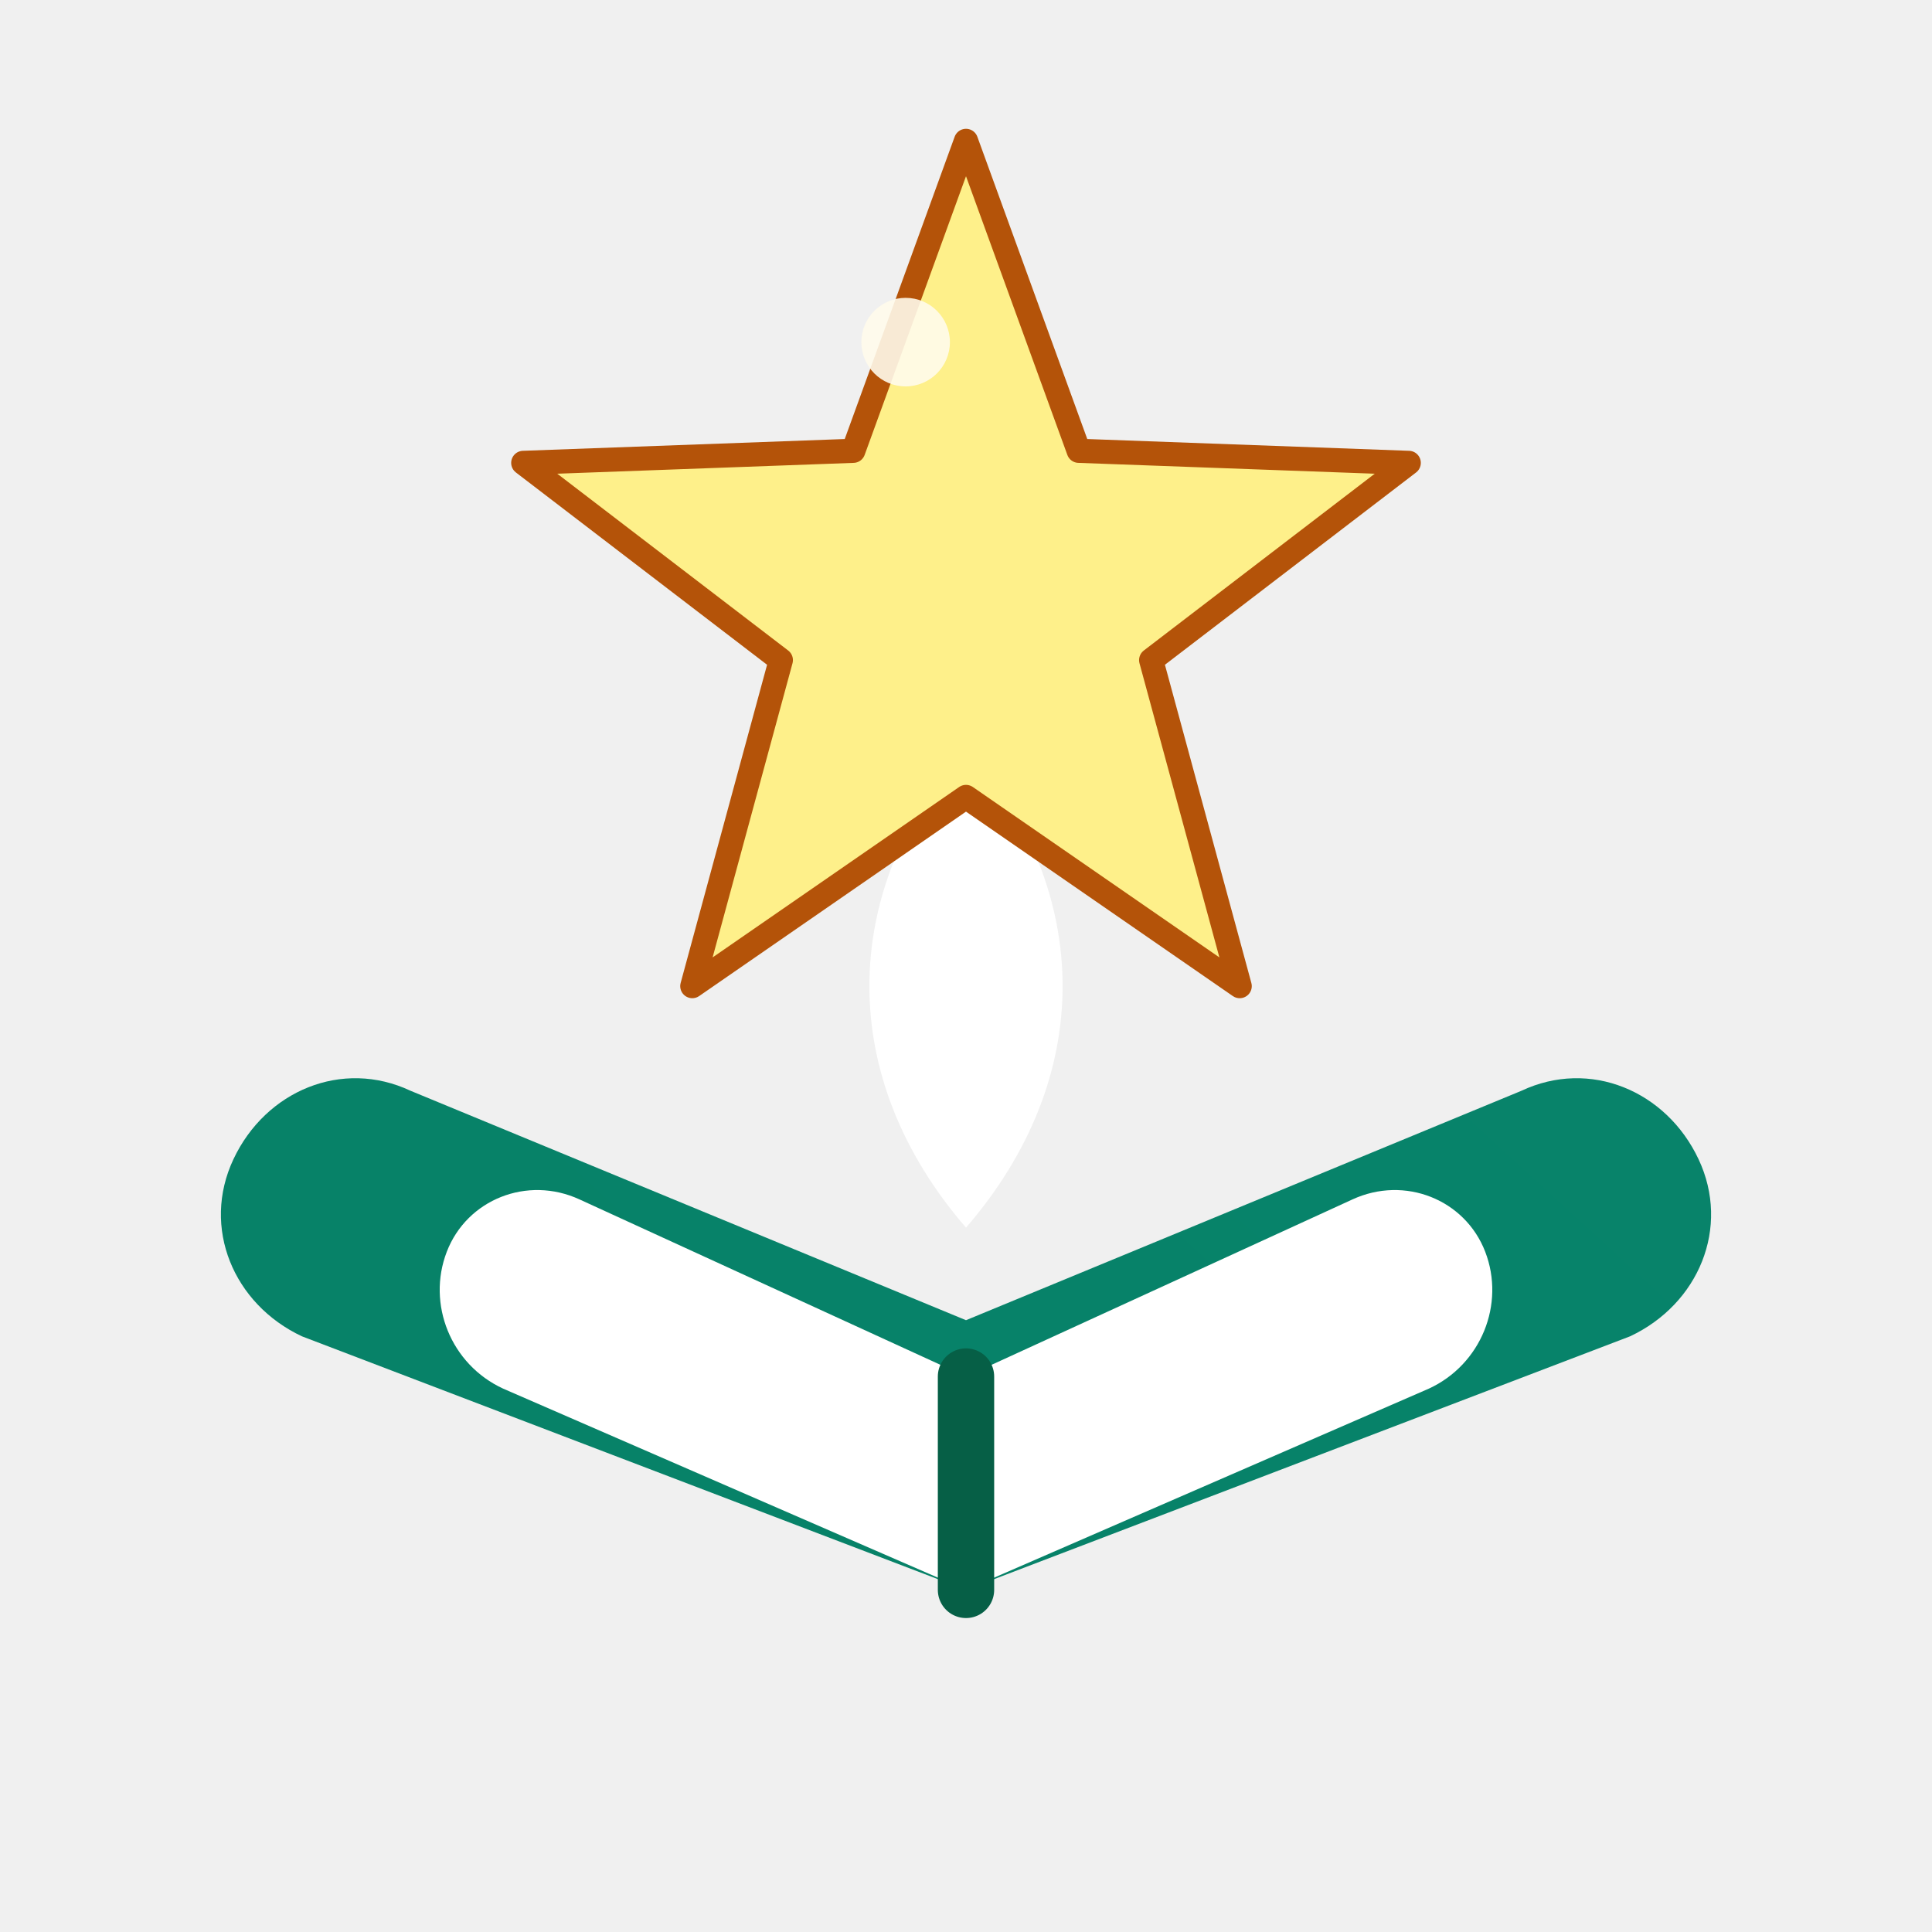
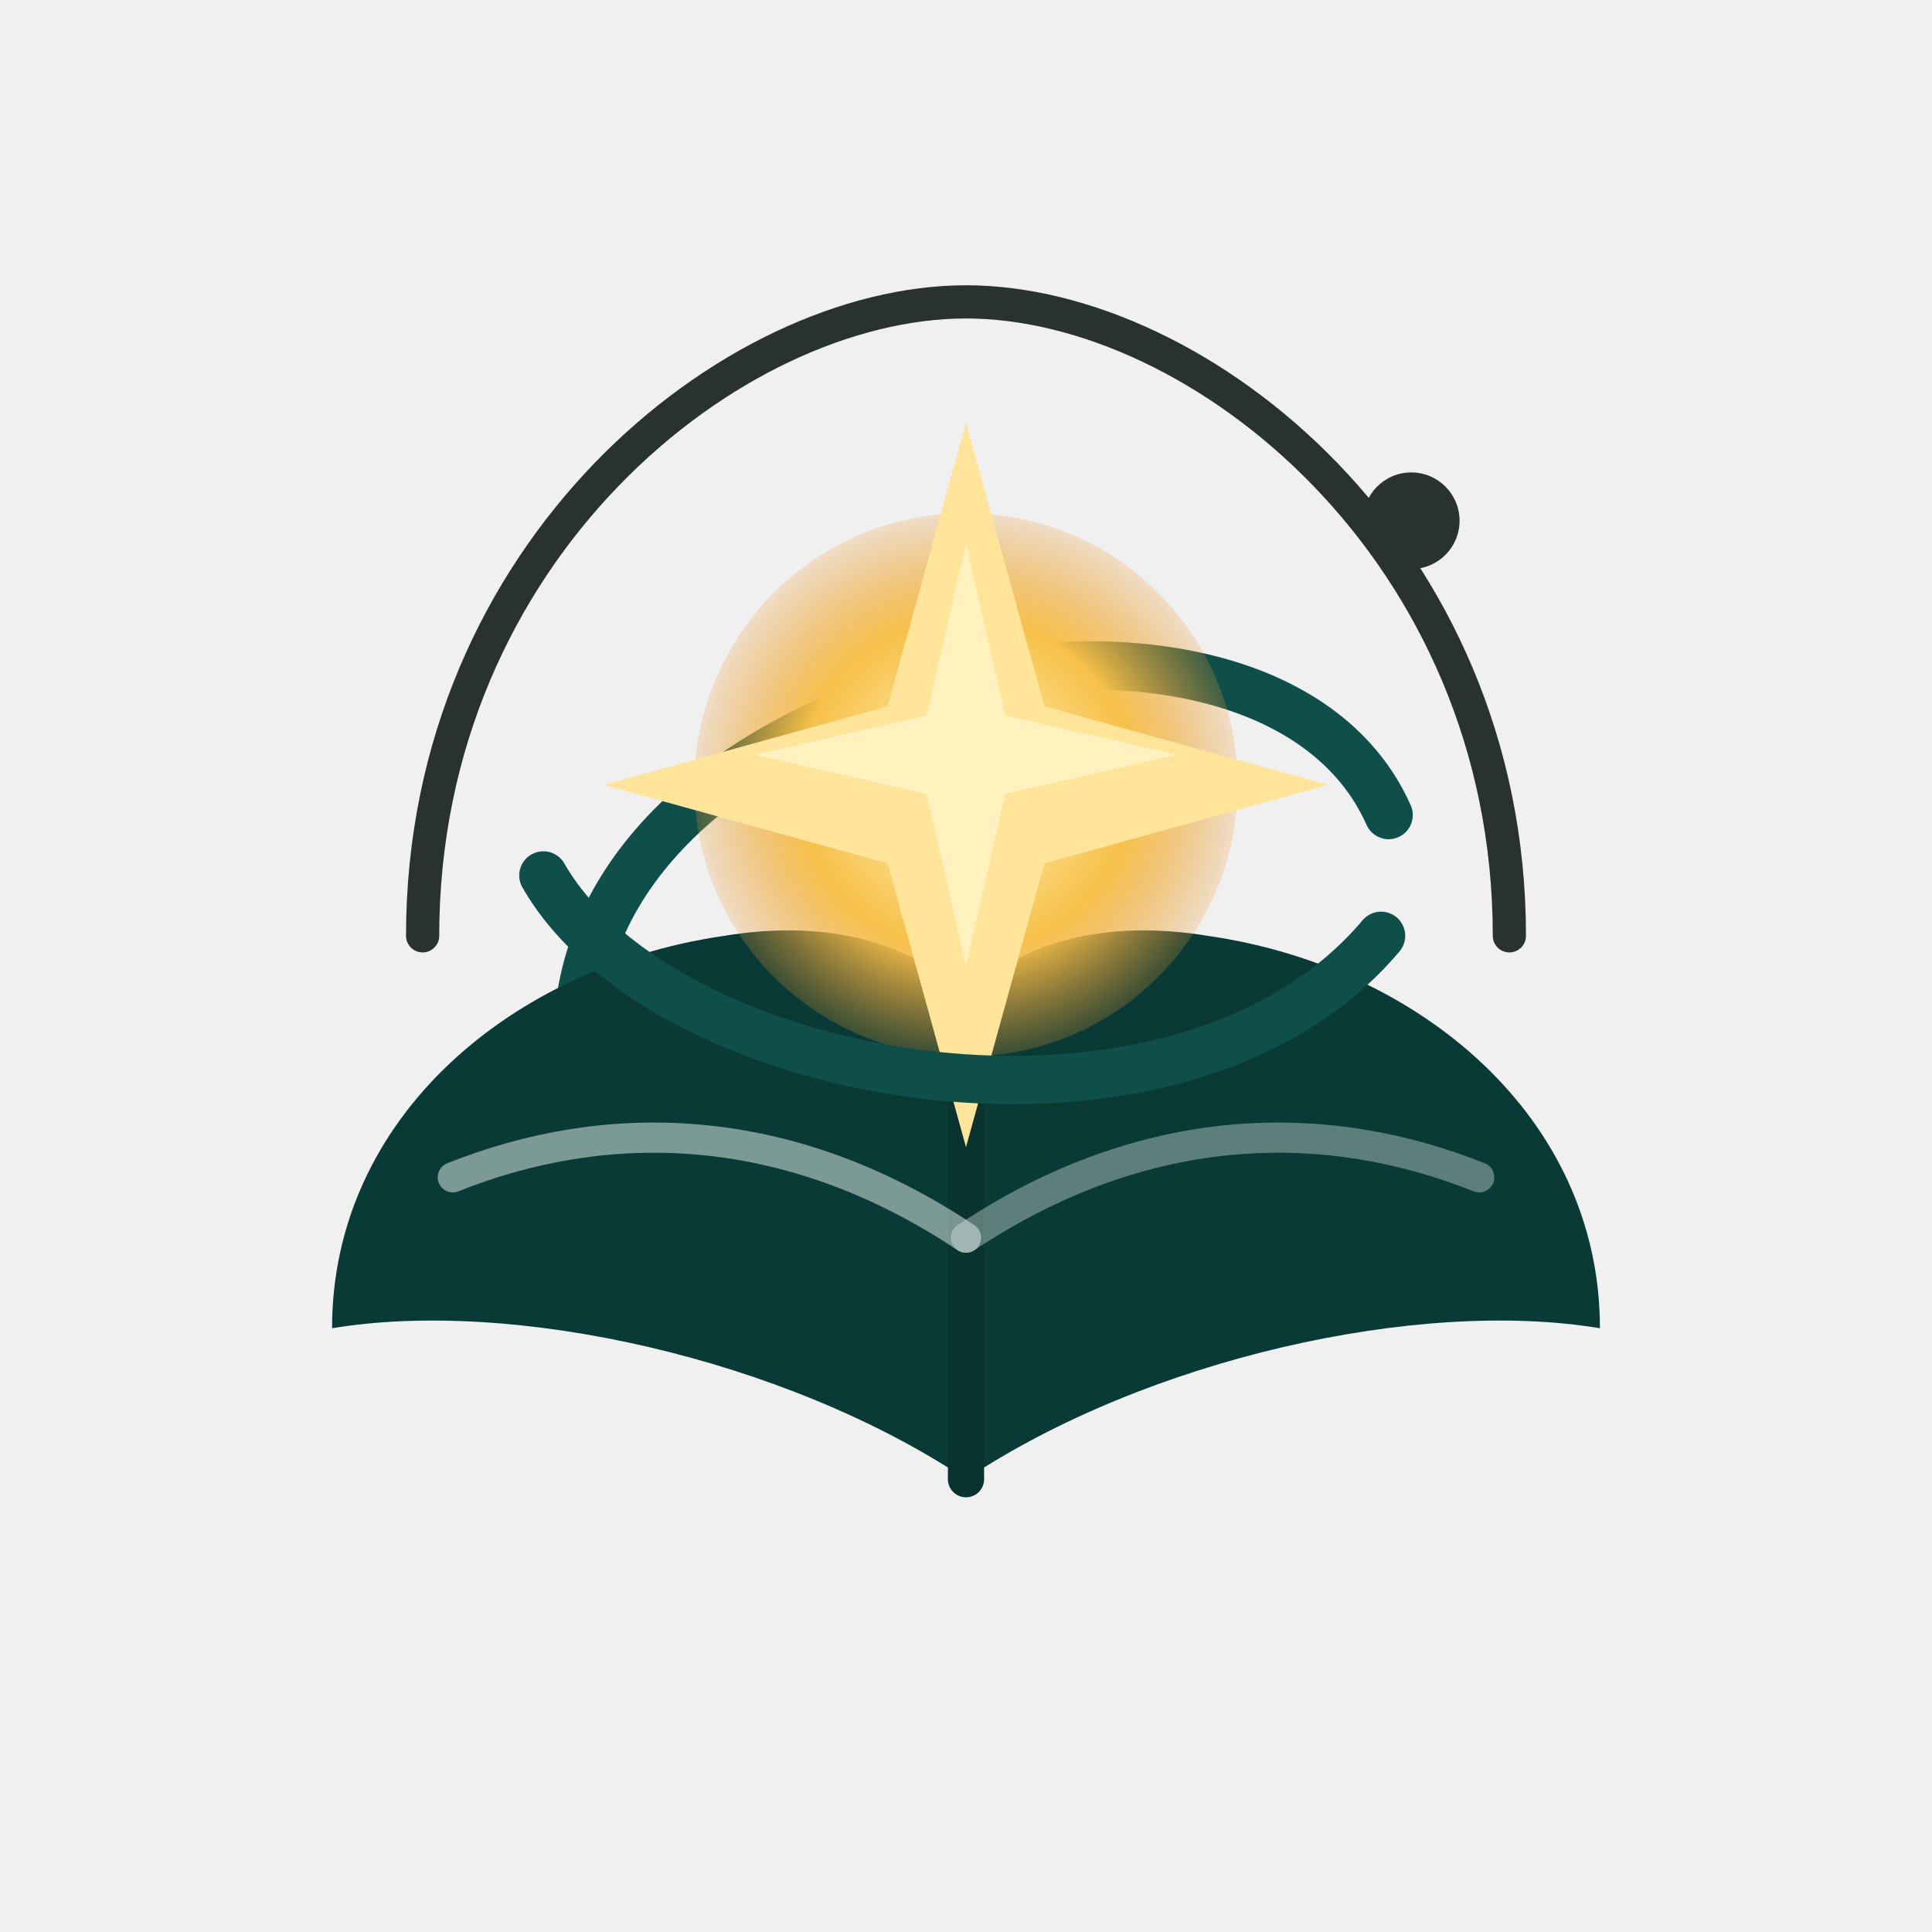
- <svg xmlns="http://www.w3.org/2000/svg" viewBox="0 0 48 48" fill="none" role="img" aria-label="ShuleOS">
+ <svg xmlns="http://www.w3.org/2000/svg" viewBox="0 0 128 128" fill="none" role="img" aria-label="ShuleOS">
  <defs>
-     <linearGradient id="book" x1="8" y1="40" x2="40" y2="28">
-       <stop offset="0%" stop-color="#047857" />
-       <stop offset="55%" stop-color="#0d9488" />
-       <stop offset="100%" stop-color="#2dd4bf" />
+     <linearGradient id="star" x1="64" y1="26" x2="64" y2="78">
+       <stop offset="0%" stop-color="#FFE49A" />
+       <stop offset="42%" stop-color="#F6B23A" />
+       <stop offset="100%" stop-color="#E07A14" />
    </linearGradient>
-     <linearGradient id="page" x1="14" y1="32" x2="34" y2="38">
-       <stop offset="0%" stop-color="#ffffff" />
-       <stop offset="100%" stop-color="#ccfbf1" />
-     </linearGradient>
-     <linearGradient id="beam" x1="24" y1="36" x2="24" y2="14">
-       <stop offset="0%" stop-color="#5eead4" />
-       <stop offset="45%" stop-color="#ffffff" />
-       <stop offset="100%" stop-color="#99f6e4" />
-     </linearGradient>
-     <linearGradient id="star" x1="24" y1="3" x2="24" y2="16">
-       <stop offset="0%" stop-color="#fef08a" />
-       <stop offset="50%" stop-color="#fbbf24" />
-       <stop offset="100%" stop-color="#d97706" />
+     <radialGradient id="starCore" cx="64" cy="52" r="20" gradientUnits="userSpaceOnUse">
+       <stop offset="0%" stop-color="#FFF6C8" />
+       <stop offset="55%" stop-color="#F7C14A" />
+       <stop offset="100%" stop-color="#E8912D" stop-opacity="0" />
+     </radialGradient>
+     <linearGradient id="book" x1="28" y1="70" x2="100" y2="104">
+       <stop offset="0%" stop-color="#0A3A36" />
+       <stop offset="55%" stop-color="#0F4F49" />
+       <stop offset="100%" stop-color="#165E56" />
    </linearGradient>
  </defs>
-   <path d="M24 39.5L7.5 33.2C5.8 32.4 5 30.5 5.8 28.8C6.6 27.1 8.5 26.3 10.2 27.1L24 32.8L37.8 27.1C39.5 26.3 41.4 27.1 42.2 28.8C43 30.5 42.2 32.4 40.5 33.2L24 39.5Z" fill="url(#book)" />
-   <path d="M24 39.5L12.5 34.5C11.2 33.9 10.6 32.4 11.1 31.1C11.6 29.8 13.1 29.2 14.4 29.8L24 34.2L33.6 29.8C34.9 29.2 36.4 29.8 36.9 31.1C37.4 32.4 36.8 33.9 35.5 34.5L24 39.5Z" fill="url(#page)" />
-   <path d="M24 34.2V39.5" stroke="#065f46" stroke-width="1.4" stroke-linecap="round" />
-   <path d="M24 34.5V14" stroke="url(#beam)" stroke-width="3.8" stroke-linecap="round" />
-   <path d="M24 30.5C20.8 26.8 20.8 22.2 24 18.5C27.2 22.2 27.2 26.8 24 30.5Z" fill="#ffffff" />
-   <path d="M24 3.5L26.8 11.2L35 11.5L28.6 16.4L30.8 24.5L24 19.8L17.2 24.5L19.4 16.4L13 11.5L21.2 11.2L24 3.5Z" fill="url(#star)" />
-   <path d="M24 3.5L26.8 11.2L35 11.5L28.6 16.4L30.8 24.5L24 19.8L17.2 24.5L19.4 16.4L13 11.5L21.2 11.2L24 3.5Z" stroke="#b45309" stroke-width="0.6" stroke-linejoin="round" />
-   <circle cx="22.5" cy="8.5" r="1.1" fill="#fffbeb" fill-opacity="0.9" />
+   <path d="M28 62C28 36.5 48.5 20 64 20C79.5 20 100 36.5 100 62" stroke="#2A3230" stroke-width="2.2" stroke-linecap="round" fill="none" />
+   <circle cx="93.5" cy="34.5" r="3.2" fill="#2A3230" />
+   <path d="M38.5 66C42 44 84 36 92 54" stroke="#0F4F49" stroke-width="3.2" stroke-linecap="round" fill="none" />
+   <path d="M64 98C52 90 34 86 22 88C22 74 34 64 48 62C54 61 60 62 64 66C68 62 74 61 80 62C94 64 106 74 106 88C94 86 76 90 64 98Z" fill="url(#book)" />
+   <path d="M64 66V98" stroke="#08332F" stroke-width="2.4" stroke-linecap="round" />
+   <path d="M30 78C40 74 52 74 64 82" stroke="#D7E7E4" stroke-width="2" stroke-linecap="round" opacity="0.55" />
+   <path d="M98 78C88 74 76 74 64 82" stroke="#D7E7E4" stroke-width="2" stroke-linecap="round" opacity="0.4" />
+   <circle cx="64" cy="52" r="18" fill="url(#starCore)" />
+   <path d="M64 28L69.2 46.8L88 52L69.2 57.2L64 76L58.8 57.2L40 52L58.8 46.8Z" fill="url(#star)" />
+   <path d="M64 36L66.6 47.4L78 50L66.6 52.6L64 64L61.4 52.6L50 50L61.4 47.4Z" fill="#FFF4C2" opacity="0.9" />
+   <path d="M36 58C44 72 78 78 91.5 62" stroke="#0F4F49" stroke-width="3.2" stroke-linecap="round" fill="none" />
</svg>
